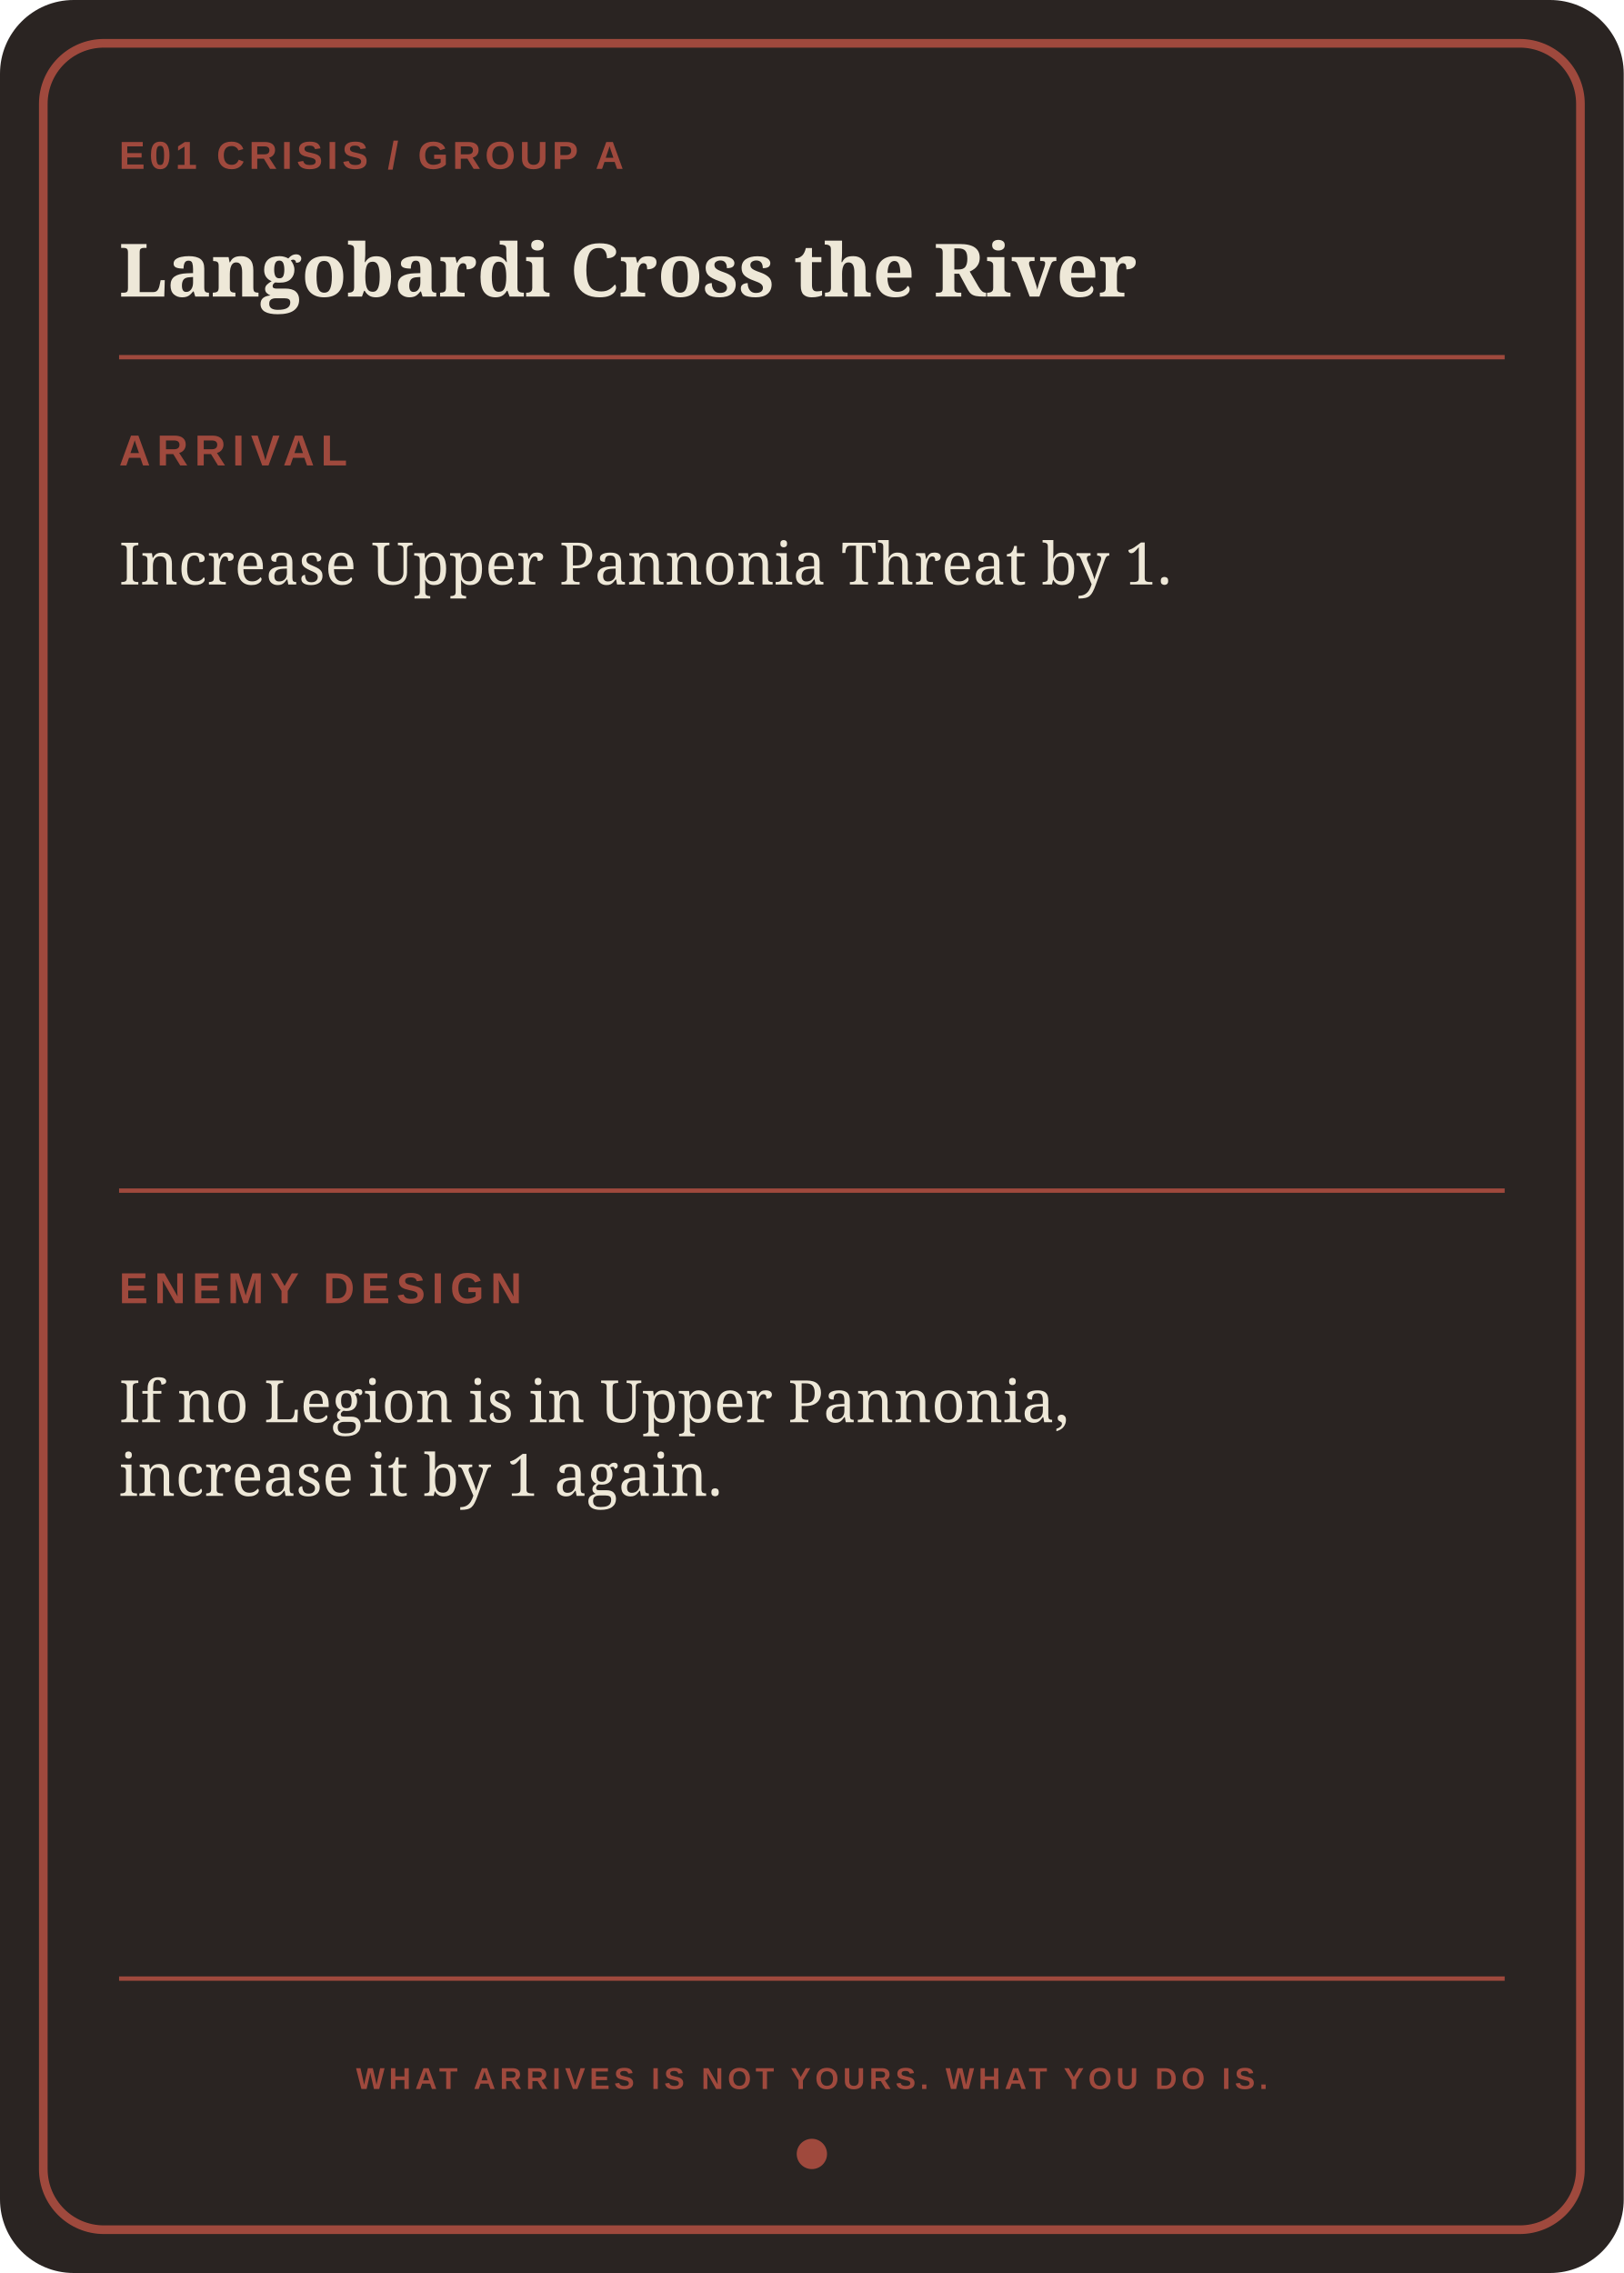
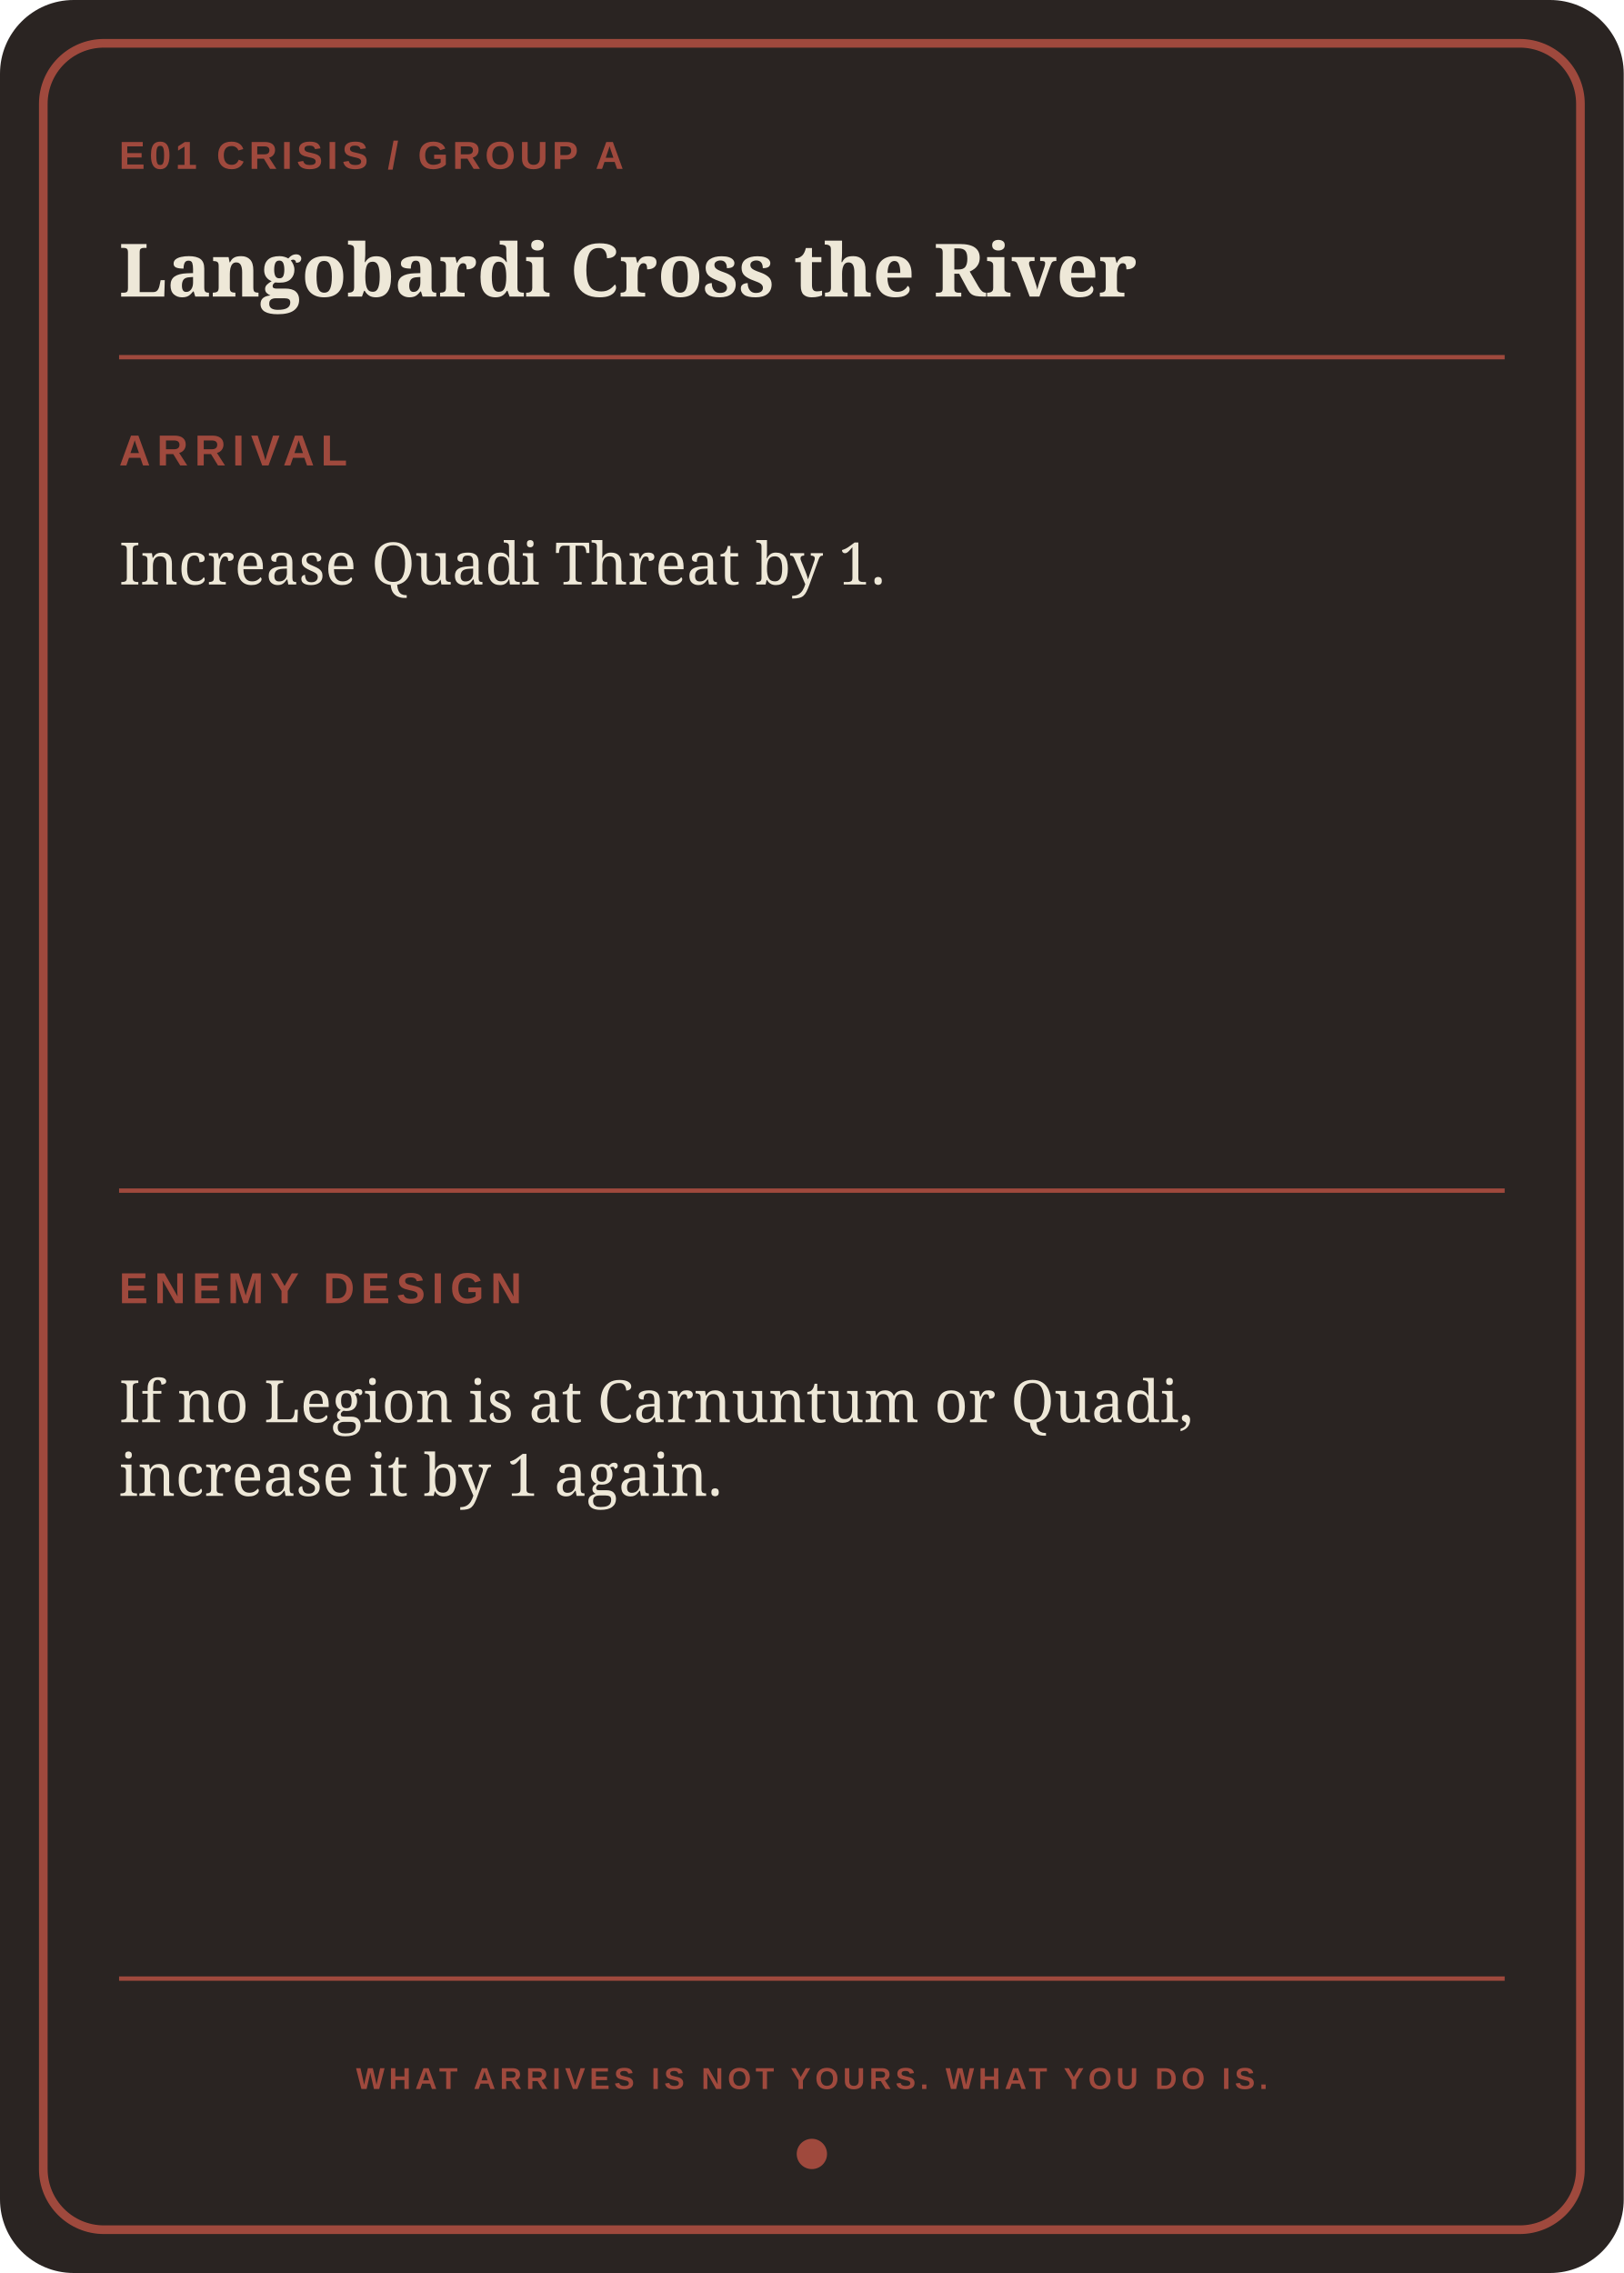
<svg xmlns="http://www.w3.org/2000/svg" width="2.5in" height="3.5in" viewBox="0 0 750 1050">
  <rect width="750" height="1050" rx="34" fill="#2a2422" />
  <rect x="20" y="20" width="710" height="1010" rx="28" fill="none" stroke="#9f493d" stroke-width="4" />
  <path d="M55 165H695M55 550H695M55 914H695" stroke="#9f493d" stroke-width="2" />
  <text x="55" y="78" fill="#9f493d" font-family="Arial,sans-serif" font-size="18" font-weight="bold" letter-spacing="2">E01  CRISIS / GROUP A</text>
  <text x="55" y="137" fill="#eee8d8" font-family="Georgia,serif" font-size="34" font-weight="bold">Langobardi Cross the River</text>
  <text x="55" y="215" fill="#9f493d" font-family="Arial,sans-serif" font-size="20" font-weight="bold" letter-spacing="3">ARRIVAL</text>
  <text x="55" y="270" fill="#eee8d8" font-family="Georgia,serif" font-size="27">
-     <tspan x="55" dy="0">Increase Upper Pannonia Threat by 1.</tspan>
+     <tspan x="55" dy="0">Increase Quadi Threat by 1.</tspan>
  </text>
  <text x="55" y="602" fill="#9f493d" font-family="Arial,sans-serif" font-size="20" font-weight="bold" letter-spacing="3">ENEMY DESIGN</text>
  <text x="55" y="657" fill="#eee8d8" font-family="Georgia,serif" font-size="27">
-     <tspan x="55" dy="0">If no Legion is in Upper Pannonia,</tspan>
+     <tspan x="55" dy="0">If no Legion is at Carnuntum or Quadi,</tspan>
    <tspan x="55" dy="34">increase it by 1 again.</tspan>
  </text>
  <text x="375" y="965" text-anchor="middle" fill="#9f493d" font-family="Arial,sans-serif" font-size="14" font-weight="bold" letter-spacing="2">WHAT ARRIVES IS NOT YOURS. WHAT YOU DO IS.</text>
  <circle cx="375" cy="995" r="7" fill="#9f493d" />
</svg>
